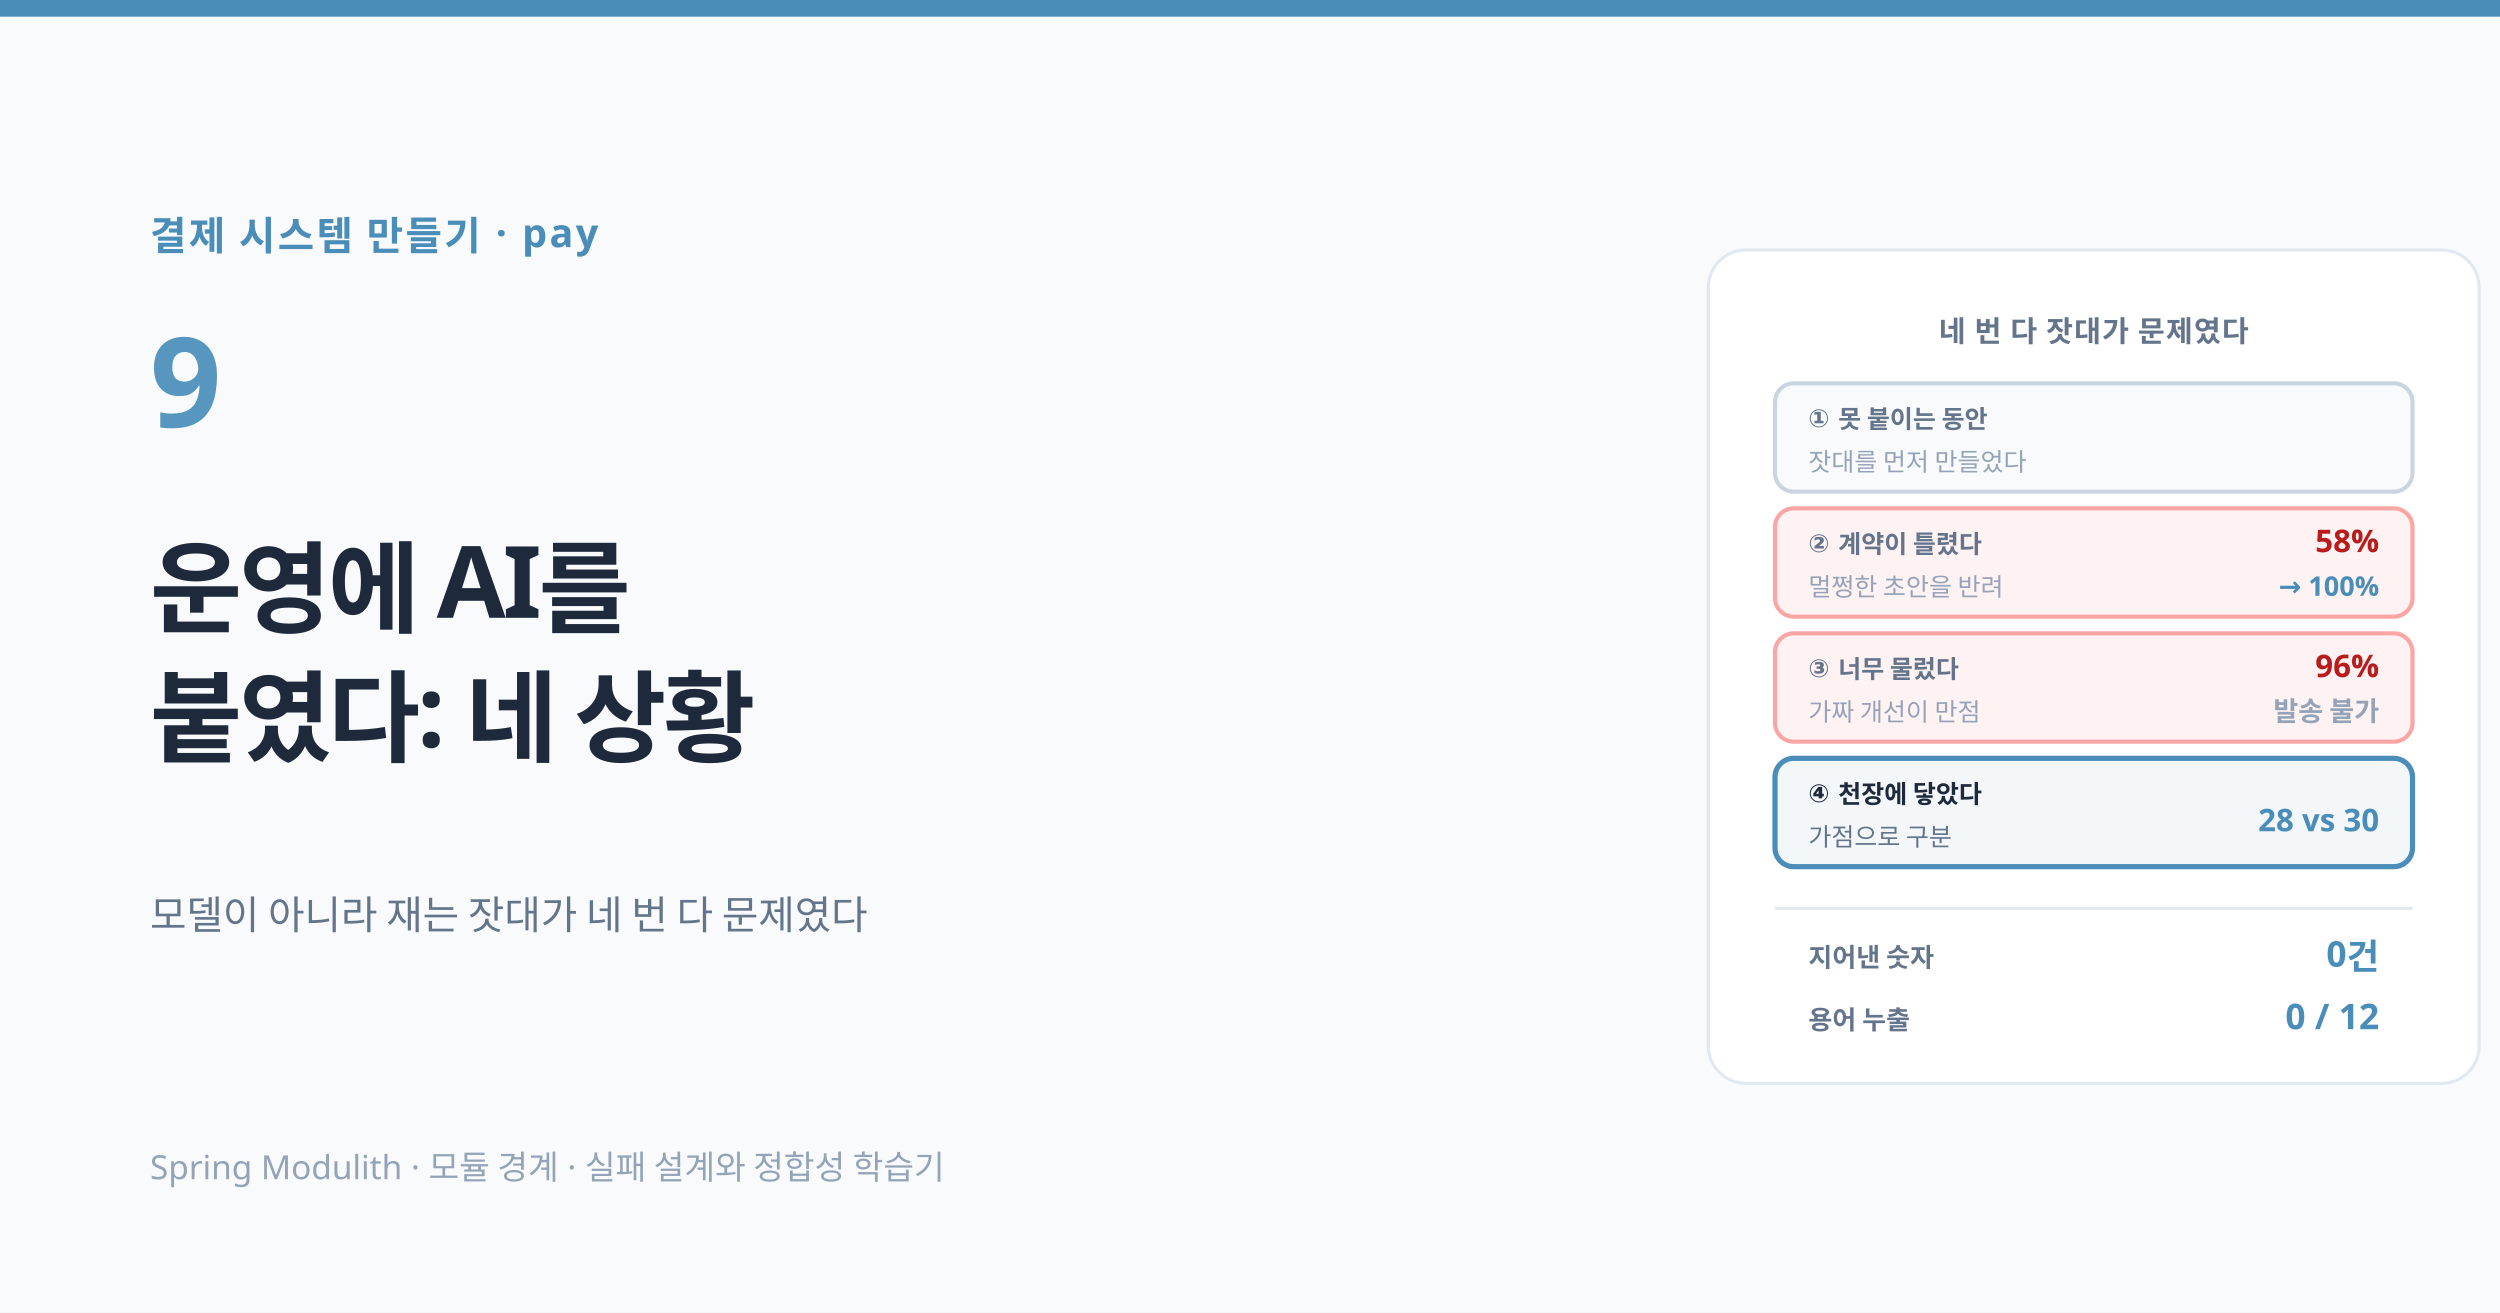
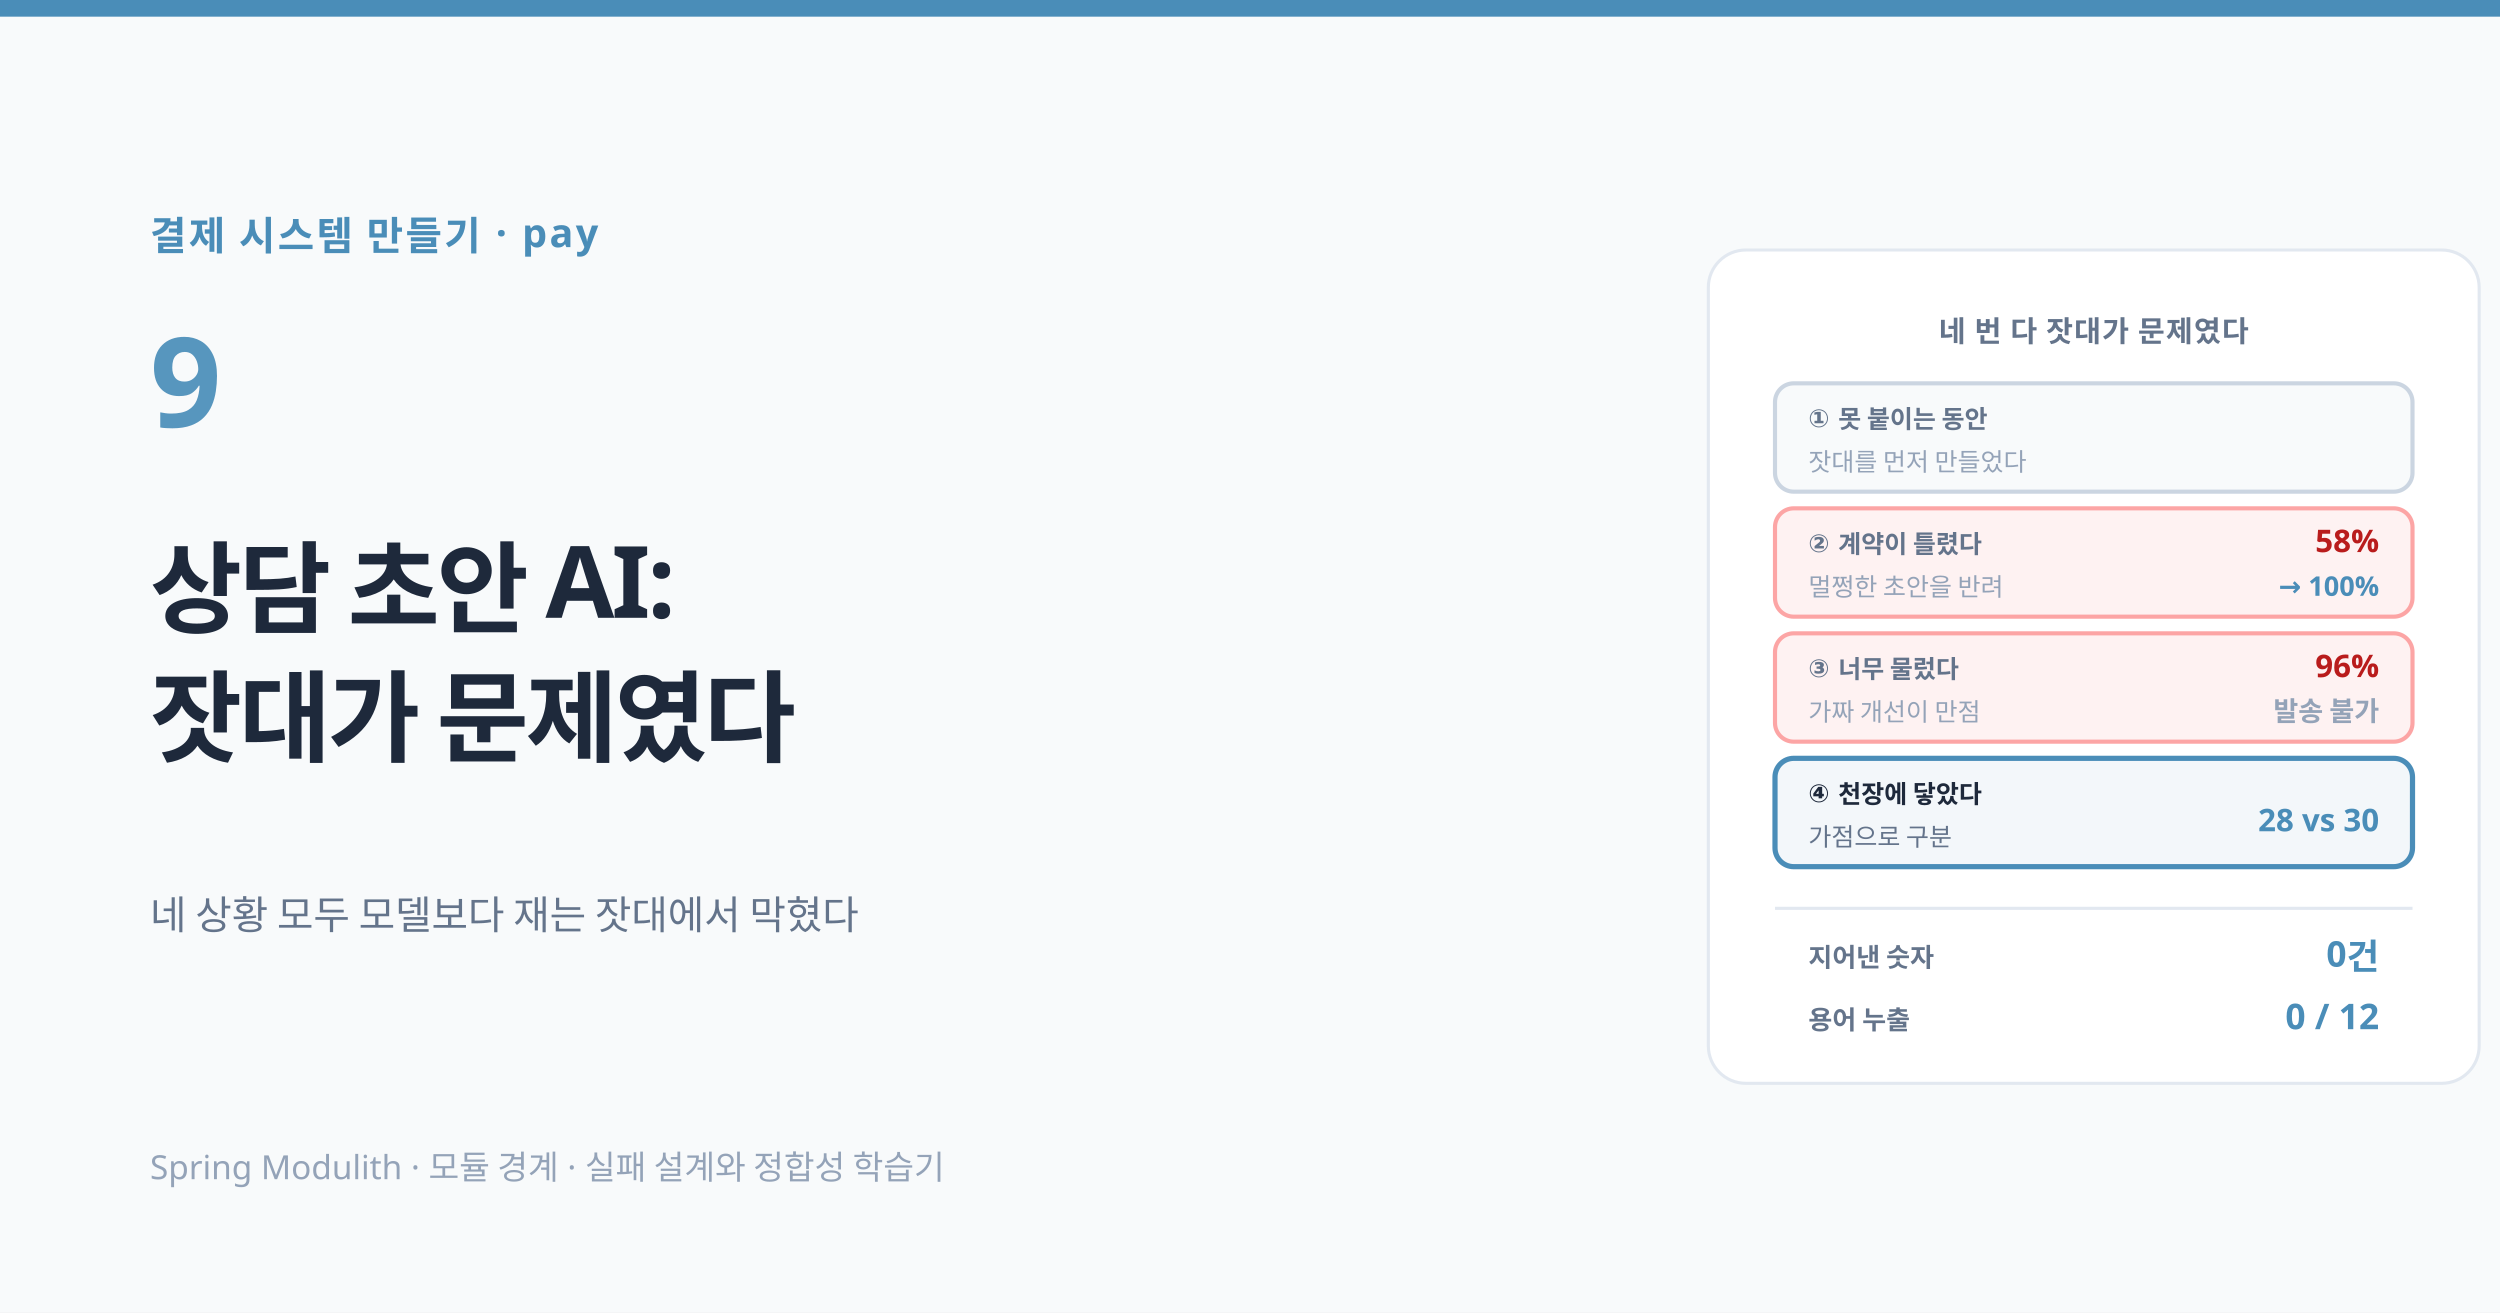
<svg xmlns="http://www.w3.org/2000/svg" viewBox="0 0 1200 630" font-family="'Pretendard', 'Apple SD Gothic Neo', system-ui, sans-serif">
  <rect width="1200" height="630" fill="#f8fafb" />
  <rect width="1200" height="8" fill="#4a8db8" />
  <rect x="820" y="120" width="370" height="400" rx="18" fill="#ffffff" stroke="#e2e8f0" stroke-width="1.5" />
  <text x="1005" y="164" text-anchor="middle" font-size="14" font-weight="700" fill="#64748b" letter-spacing="0.04em">네 번 다 잣대가 문제였다</text>
  <rect x="852" y="184" width="306" height="52" rx="9" fill="#f8fafb" stroke="#cbd5e1" stroke-width="2" />
  <text x="868" y="205" font-size="12" font-weight="700" fill="#64748b">① 못 붙이는 동안</text>
  <text x="868" y="226" font-size="12" fill="#94a3b8">잣대를 먼저 만들었다</text>
  <rect x="852" y="244" width="306" height="52" rx="9" fill="#fef2f2" stroke="#fca5a5" stroke-width="2" />
  <text x="868" y="265" font-size="12" font-weight="700" fill="#64748b">② 계약이 틀렸다</text>
  <text x="1142" y="265" text-anchor="end" font-size="15" font-weight="900" fill="#b91c1c">58%</text>
  <text x="868" y="286" font-size="12" fill="#94a3b8">멀쩡한 초안을 반려</text>
  <text x="1142" y="286" text-anchor="end" font-size="13" font-weight="800" fill="#4a8db8">→ 100%</text>
  <rect x="852" y="304" width="306" height="52" rx="9" fill="#fef2f2" stroke="#fca5a5" stroke-width="2" />
  <text x="868" y="325" font-size="12" font-weight="700" fill="#64748b">③ 너무 물렀다</text>
  <text x="1142" y="325" text-anchor="end" font-size="15" font-weight="900" fill="#b91c1c">96%</text>
  <text x="868" y="346" font-size="12" fill="#94a3b8">가짜 개선이 만점</text>
  <text x="1142" y="346" text-anchor="end" font-size="13" font-weight="800" fill="#94a3b8">발송 불가</text>
  <rect x="852" y="364" width="306" height="52" rx="9" fill="#4a8db810" stroke="#4a8db8" stroke-width="2.5" />
  <text x="868" y="385" font-size="12" font-weight="700" fill="#1e293b">④ 천장에 닿았다</text>
  <text x="868" y="406" font-size="12" fill="#64748b">가점으로 구분</text>
  <text x="1142" y="399" text-anchor="end" font-size="15" font-weight="900" fill="#4a8db8">28 vs 30</text>
  <line x1="852" y1="436" x2="1158" y2="436" stroke="#e2e8f0" stroke-width="1.5" />
  <text x="868" y="464" font-size="12.5" font-weight="700" fill="#64748b">지어낸 숫자</text>
  <text x="1142" y="464" text-anchor="end" font-size="17" font-weight="900" fill="#4a8db8">0건</text>
  <text x="868" y="494" font-size="12.5" font-weight="700" fill="#64748b">용어 누출</text>
  <text x="1142" y="494" text-anchor="end" font-size="17" font-weight="900" fill="#4a8db8">0 / 12</text>
  <text x="72" y="120" font-size="19" font-weight="700" fill="#4a8db8" letter-spacing="0.06em">결제 시스템 만들기 · pay</text>
  <text x="72" y="205" font-size="60" font-weight="900" fill="#4a8db8" opacity="0.92">9</text>
-   <text x="72" y="300" font-size="48" font-weight="800" fill="#1e293b" letter-spacing="-0.03em">운영에 AI를</text>
-   <text x="72" y="362" font-size="48" font-weight="800" fill="#1e293b" letter-spacing="-0.03em">붙였다: 네 상황</text>
-   <text x="72" y="446" font-size="19" fill="#64748b">모델이 아니라 재는 잣대가 네 번 다 문제였다</text>
+   <text x="72" y="300" font-size="48" font-weight="800" fill="#1e293b" letter-spacing="-0.03em">상담 초안 AI:</text>
+   <text x="72" y="362" font-size="48" font-weight="800" fill="#1e293b" letter-spacing="-0.03em">잣대가 문제였다</text>
+   <text x="72" y="446" font-size="19" fill="#64748b">네 상황 모두 모델보다 재는 잣대에서 막혔다</text>
  <text x="72" y="566" font-size="16" fill="#94a3b8">Spring Modulith · 모듈 경계 · 실패 설계와 정합성 학습기</text>
</svg>
